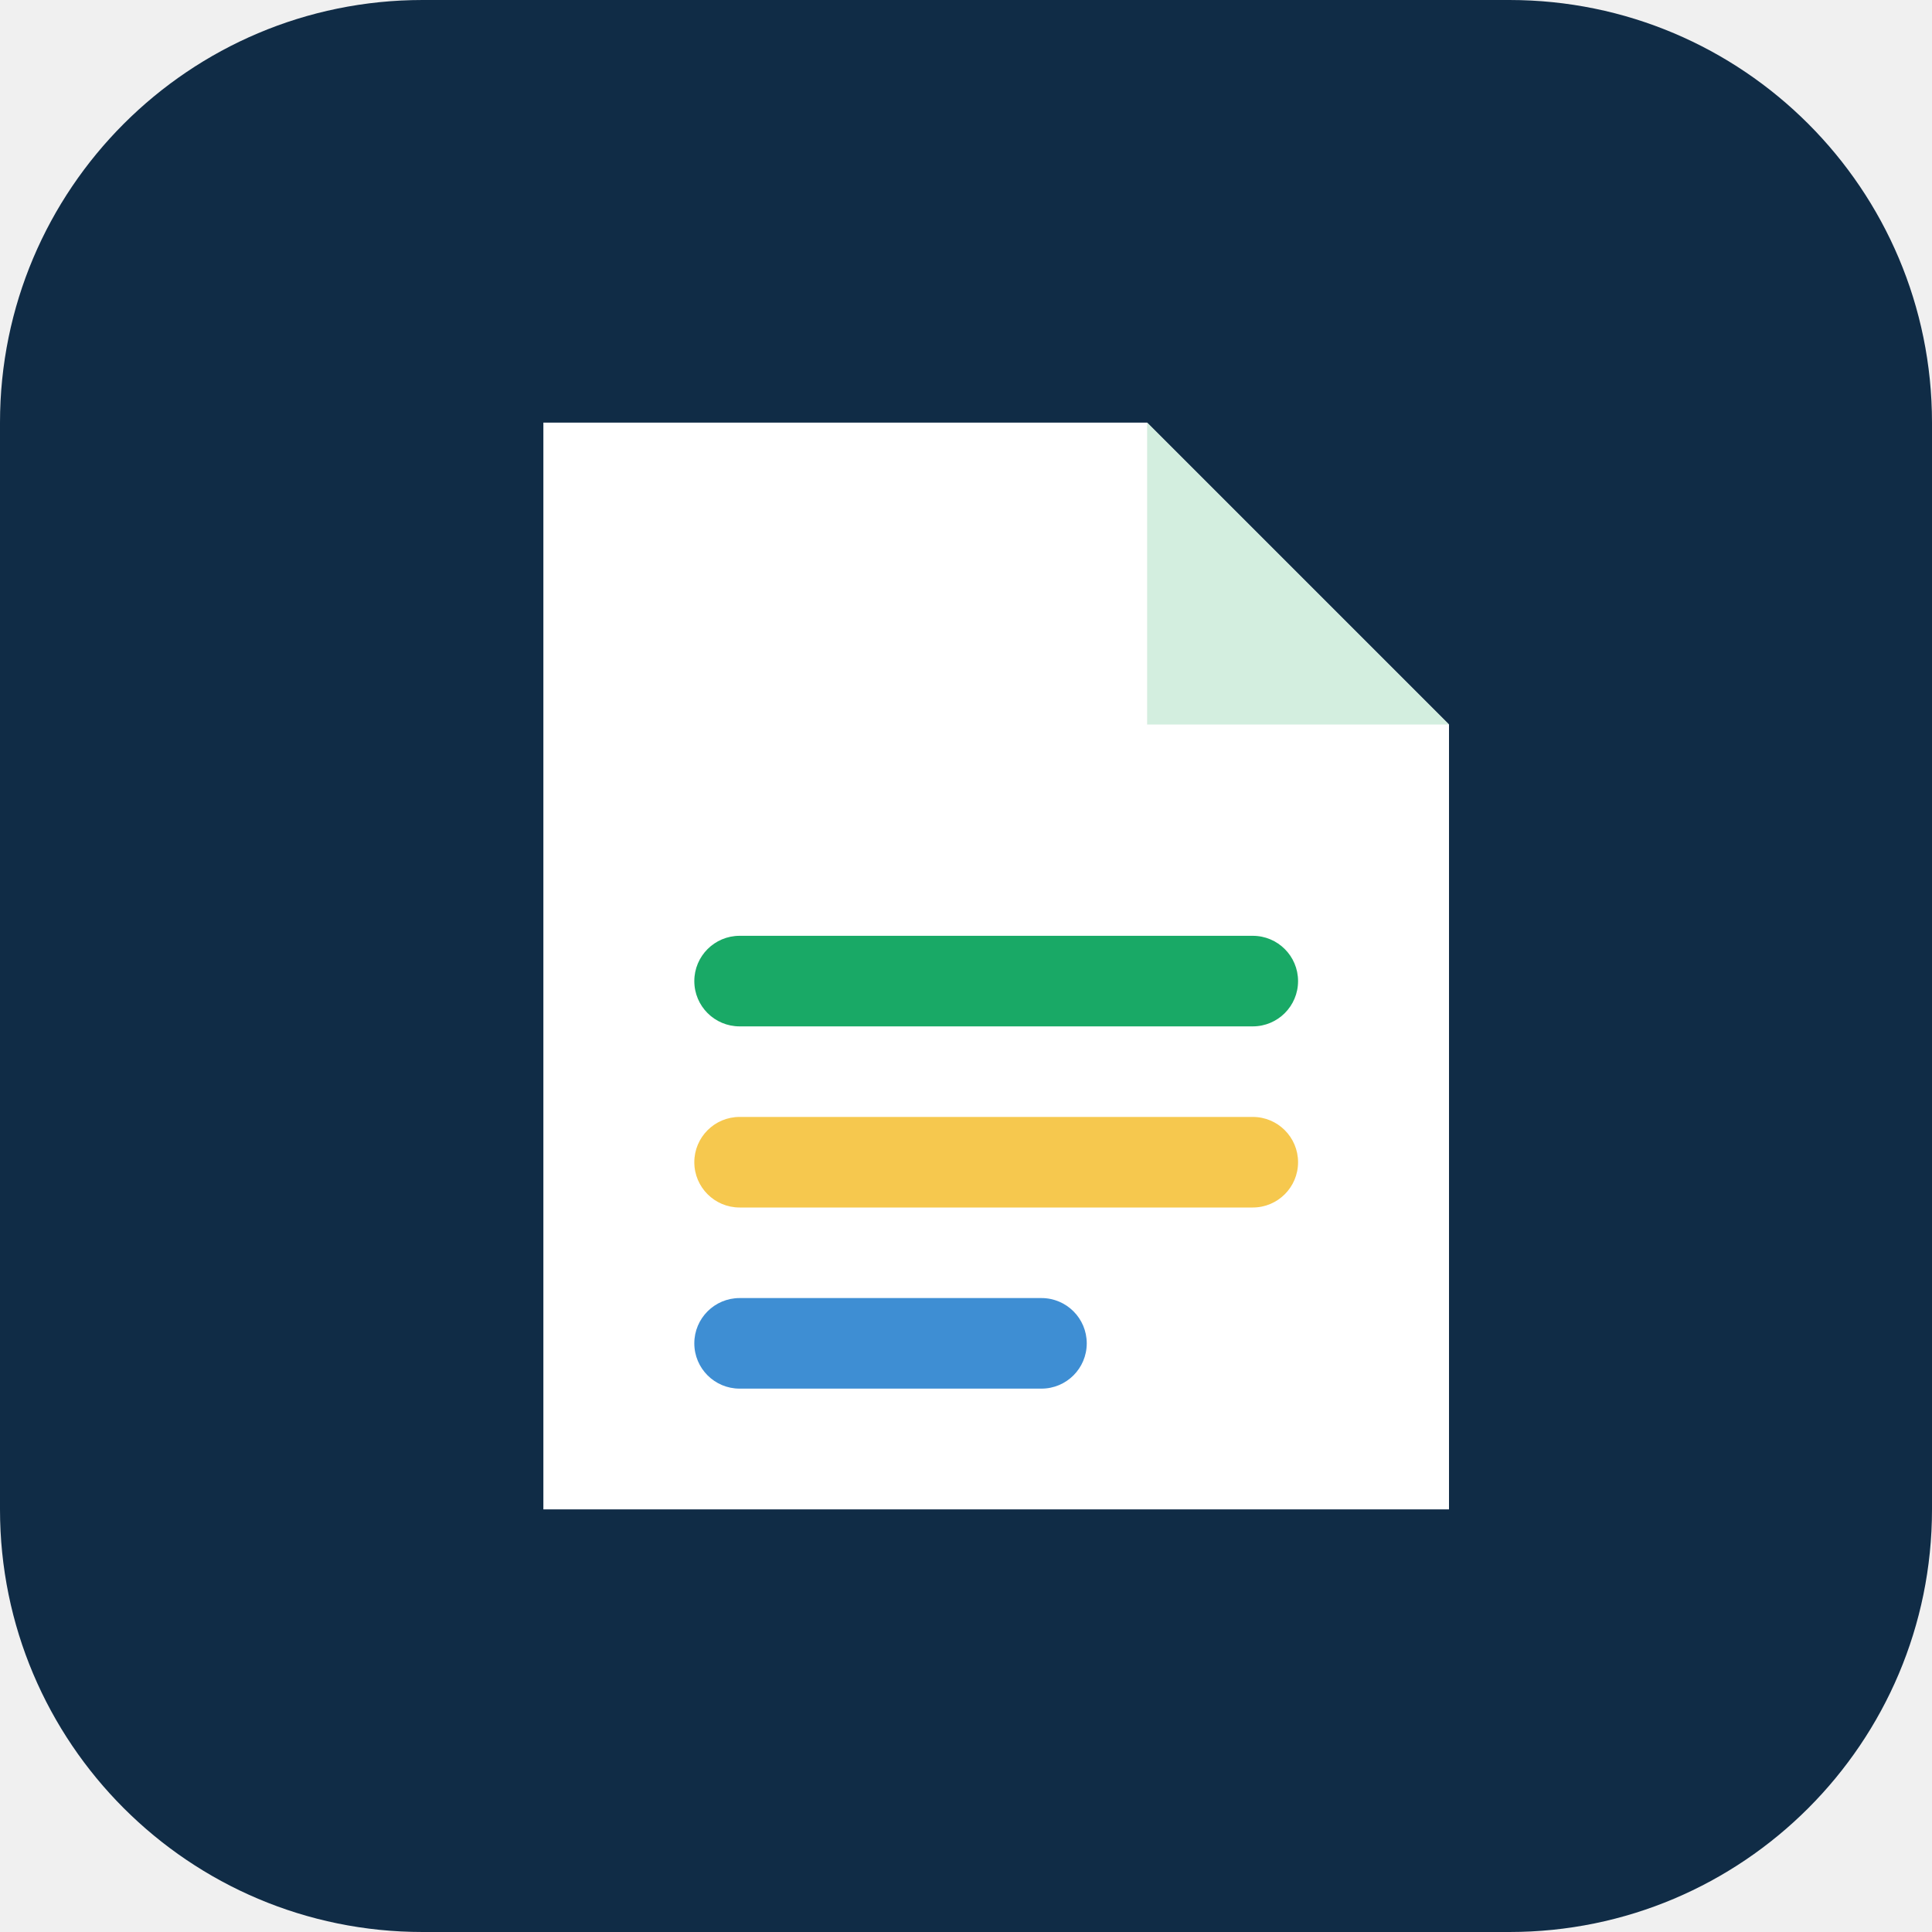
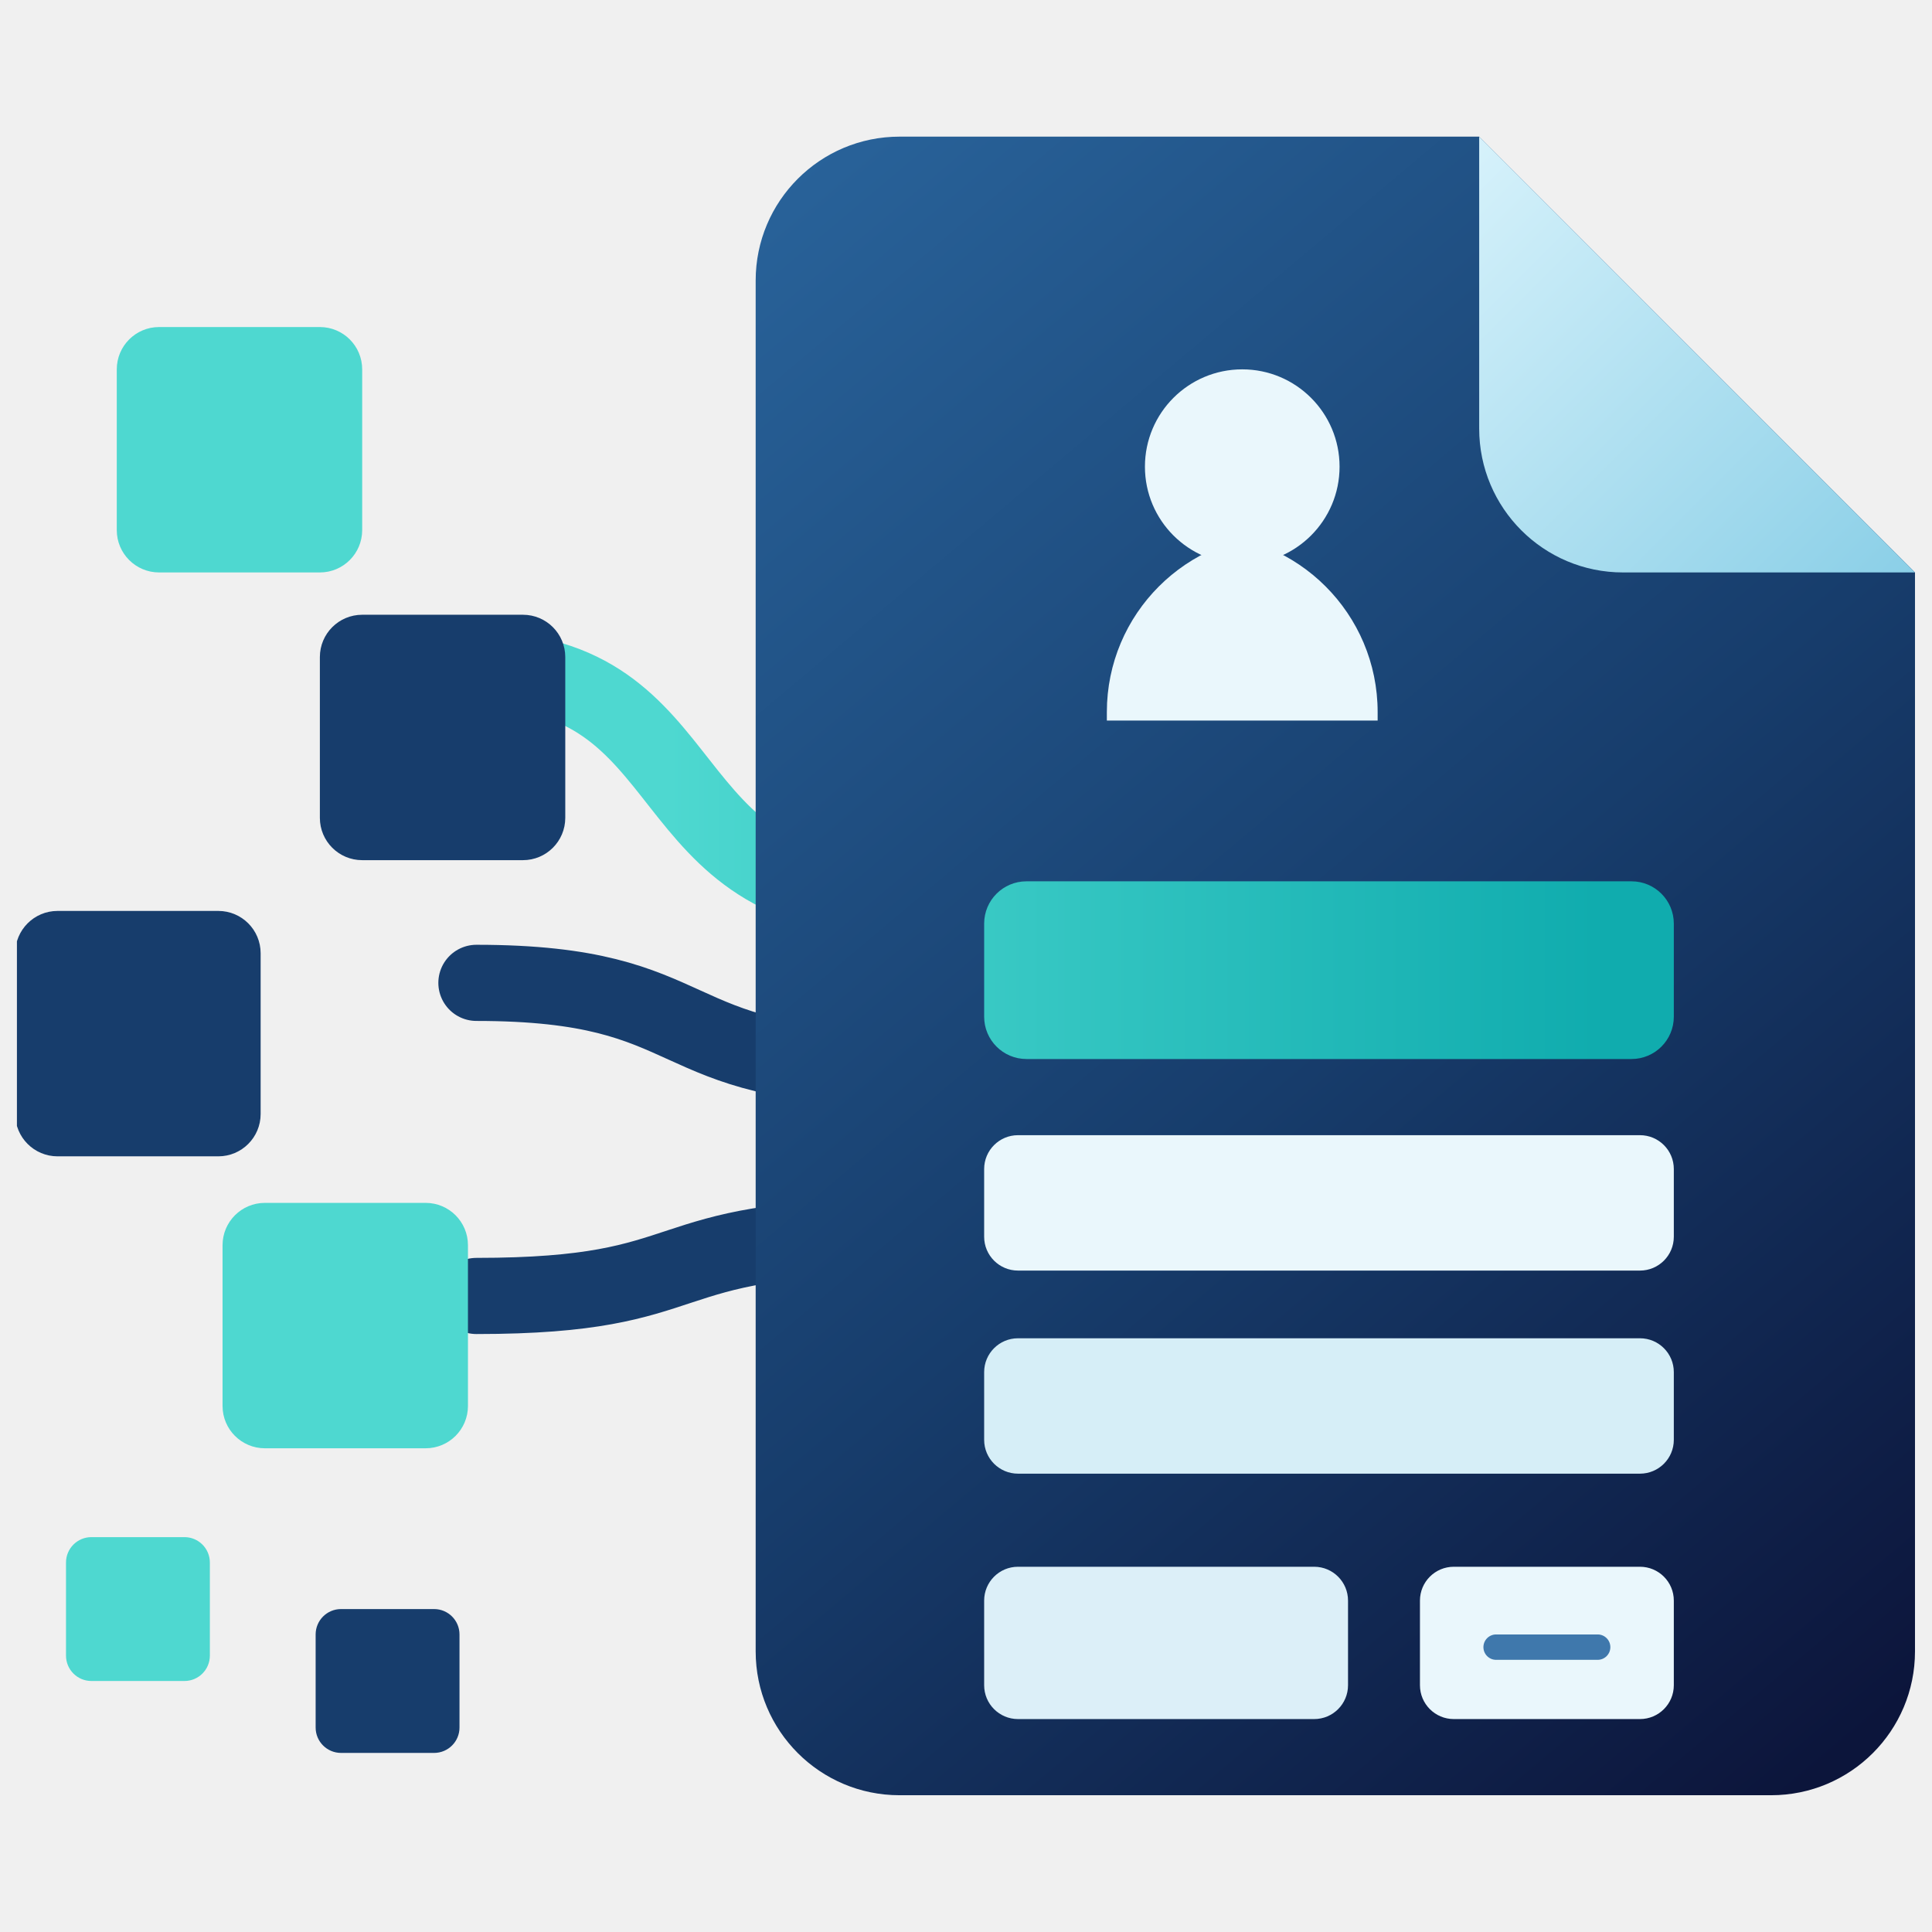
- <svg xmlns="http://www.w3.org/2000/svg" viewBox="0 0 64 64">
-   <rect width="64" height="64" rx="14" fill="#102c46" />
-   <path d="M18 14h20l10 10v26H18z" fill="#fff" />
-   <path d="M38 14v10h10" fill="#d3eedf" />
-   <rect x="23" y="31" width="20" height="3" rx="1.5" fill="#19a966" />
-   <rect x="23" y="37" width="20" height="3" rx="1.5" fill="#f6c84e" />
-   <rect x="23" y="43" width="13" height="3" rx="1.5" fill="#3e8ed3" />
+ <svg xmlns="http://www.w3.org/2000/svg" width="64" height="64" viewBox="-4 -5.995 456.62 456.62" fill="none">
+   <g clip-path="url(#clip0_2003_45)">
+     <path d="M108.6 152.3C163.6 152.3 148.6 206.3 208.6 206.3" stroke="url(#paint5_linear_2003_45)" stroke-width="18" stroke-linecap="round" />
+     <path d="M108.6 226.3C163.6 226.3 151.6 246.3 208.6 246.3" stroke="url(#paint6_linear_2003_45)" stroke-width="18" stroke-linecap="round" />
+     <path d="M108.6 300.3C163.6 300.3 148.6 286.3 208.6 286.3" stroke="url(#paint7_linear_2003_45)" stroke-width="18" stroke-linecap="round" />
+     <path d="M71.6 71.3H33.6C28.077 71.3 23.6 75.777 23.6 81.3V119.3C23.6 124.823 28.077 129.3 33.6 129.3H71.6C77.123 129.3 81.6 124.823 81.6 119.3V81.3C81.6 75.777 77.123 71.3 71.6 71.3Z" fill="url(#paint8_linear_2003_45)" />
+     <path d="M119.6 139.3H81.6C76.077 139.3 71.6 143.777 71.6 149.3V187.3C71.6 192.823 76.077 197.3 81.6 197.3H119.6C125.123 197.3 129.6 192.823 129.6 187.3V149.3C129.6 143.777 125.123 139.3 119.6 139.3Z" fill="url(#paint9_linear_2003_45)" />
+     <path d="M47.6 209.3H9.6C4.077 209.3 -0.4 213.777 -0.4 219.3V257.3C-0.4 262.823 4.077 267.3 9.6 267.3H47.6C53.123 267.3 57.6 262.823 57.6 257.3V219.3C57.6 213.777 53.123 209.3 47.6 209.3Z" fill="#173D6C" />
+     <path d="M96.6 278.3H58.6C53.077 278.3 48.6 282.777 48.6 288.3V326.3C48.6 331.823 53.077 336.3 58.6 336.3H96.6C102.123 336.3 106.6 331.823 106.6 326.3V288.3C106.6 282.777 102.123 278.3 96.6 278.3Z" fill="url(#paint10_linear_2003_45)" />
+     <path d="M39.6 357.3H17.6C14.286 357.3 11.6 359.986 11.6 363.3V385.3C11.6 388.614 14.286 391.3 17.6 391.3H39.6C42.914 391.3 45.6 388.614 45.6 385.3V363.3C45.6 359.986 42.914 357.3 39.6 357.3Z" fill="#4ED8D0" />
+     <path d="M98.6 374.3H76.6C73.286 374.3 70.6 376.986 70.6 380.3V402.3C70.6 405.614 73.286 408.3 76.6 408.3H98.6C101.914 408.3 104.6 405.614 104.6 402.3V380.3C104.6 376.986 101.914 374.3 98.6 374.3Z" fill="#173D6C" />
+     <path d="M208.6 26.3H345.6L448.6 129.3V384.3C448.6 403.078 433.378 418.3 414.6 418.3H208.6C189.822 418.3 174.6 403.078 174.6 384.3V60.3C174.6 41.522 189.822 26.3 208.6 26.3Z" fill="url(#paint11_linear_2003_45)" />
+     <path d="M345.6 26.3L448.6 129.3H379.6C360.822 129.3 345.6 114.078 345.6 95.3V26.3Z" fill="url(#paint12_linear_2003_45)" />
+     <path d="M289.6 127.3C302.303 127.3 312.6 117.003 312.6 104.3C312.6 91.597 302.303 81.3 289.6 81.3C276.897 81.3 266.6 91.597 266.6 104.3C266.6 117.003 276.897 127.3 289.6 127.3Z" fill="#EAF7FC" />
+     <path d="M257.6 162.3C257.6 139.104 276.404 120.3 299.6 120.3H279.6C302.796 120.3 321.6 139.104 321.6 162.3V164.3H257.6V162.3Z" fill="#EAF7FC" />
+     <path d="M381.6 202.3H238.6C233.077 202.3 228.6 206.777 228.6 212.3V234.3C228.6 239.823 233.077 244.3 238.6 244.3H381.6C387.123 244.3 391.6 239.823 391.6 234.3V212.3C391.6 206.777 387.123 202.3 381.6 202.3Z" fill="url(#paint13_linear_2003_45)" />
+     <path d="M383.6 262.3H236.6C232.182 262.3 228.6 265.882 228.6 270.3V286.3C228.6 290.718 232.182 294.3 236.6 294.3H383.6C388.018 294.3 391.6 290.718 391.6 286.3V270.3C391.6 265.882 388.018 262.3 383.6 262.3Z" fill="#EAF7FC" />
+     <path d="M383.6 310.3H236.6C232.182 310.3 228.6 313.882 228.6 318.3V334.3C228.6 338.718 232.182 342.3 236.6 342.3H383.6C388.018 342.3 391.6 338.718 391.6 334.3V318.3C391.6 313.882 388.018 310.3 383.6 310.3Z" fill="#D6EEF7" />
+     <path d="M306.6 364.3H236.6C232.182 364.3 228.6 367.882 228.6 372.3V392.3C228.6 396.718 232.182 400.3 236.6 400.3H306.6C311.018 400.3 314.6 396.718 314.6 392.3V372.3C314.6 367.882 311.018 364.3 306.6 364.3Z" fill="#DCEFF8" />
+     <path d="M383.6 364.3H339.6C335.182 364.3 331.6 367.882 331.6 372.3V392.3C331.6 396.718 335.182 400.3 339.6 400.3H383.6C388.018 400.3 391.6 396.718 391.6 392.3V372.3C391.6 367.882 388.018 364.3 383.6 364.3Z" fill="#EAF7FC" />
+     <path opacity="0.9" d="M373.6 380.3H349.6C347.943 380.3 346.6 381.643 346.6 383.3C346.6 384.957 347.943 386.3 349.6 386.3H373.6C375.257 386.3 376.6 384.957 376.6 383.3C376.6 381.643 375.257 380.3 373.6 380.3Z" fill="#2C6AA3" />
+   </g>
+   <defs>
+     <linearGradient id="paint5_linear_2003_45" x1="153.6" y1="-93.7" x2="373.6" y2="-93.7" gradientUnits="userSpaceOnUse">
+       <stop stop-color="#4ED8D0" />
+       <stop offset="1" stop-color="#10ACAE" />
+     </linearGradient>
+     <linearGradient id="paint6_linear_2003_45" x1="-46.4" y1="-93.7" x2="73.6" y2="26.3" gradientUnits="userSpaceOnUse">
+       <stop stop-color="#4785BF" />
+       <stop offset="1" stop-color="#173D6C" />
+     </linearGradient>
+     <linearGradient id="paint7_linear_2003_45" x1="-46.4" y1="-93.7" x2="73.6" y2="26.3" gradientUnits="userSpaceOnUse">
+       <stop stop-color="#4785BF" />
+       <stop offset="1" stop-color="#173D6C" />
+     </linearGradient>
+     <linearGradient id="paint8_linear_2003_45" x1="153.6" y1="-93.7" x2="373.6" y2="-93.7" gradientUnits="userSpaceOnUse">
+       <stop stop-color="#4ED8D0" />
+       <stop offset="1" stop-color="#10ACAE" />
+     </linearGradient>
+     <linearGradient id="paint9_linear_2003_45" x1="-46.4" y1="-93.7" x2="73.6" y2="26.3" gradientUnits="userSpaceOnUse">
+       <stop stop-color="#4785BF" />
+       <stop offset="1" stop-color="#173D6C" />
+     </linearGradient>
+     <linearGradient id="paint10_linear_2003_45" x1="153.6" y1="-93.7" x2="373.6" y2="-93.7" gradientUnits="userSpaceOnUse">
+       <stop stop-color="#4ED8D0" />
+       <stop offset="1" stop-color="#10ACAE" />
+     </linearGradient>
+     <linearGradient id="paint11_linear_2003_45" x1="113.6" y1="26.3" x2="433.6" y2="406.3" gradientUnits="userSpaceOnUse">
+       <stop stop-color="#2C6AA3" />
+       <stop offset="0.58" stop-color="#173D6C" />
+       <stop offset="1" stop-color="#0C153B" />
+     </linearGradient>
+     <linearGradient id="paint12_linear_2003_45" x1="343.6" y1="26.3" x2="468.6" y2="151.3" gradientUnits="userSpaceOnUse">
+       <stop stop-color="#D7F2FB" />
+       <stop offset="1" stop-color="#7BC8E3" />
+     </linearGradient>
+     <linearGradient id="paint13_linear_2003_45" x1="153.6" y1="-93.7" x2="373.6" y2="-93.7" gradientUnits="userSpaceOnUse">
+       <stop stop-color="#4ED8D0" />
+       <stop offset="1" stop-color="#10ACAE" />
+     </linearGradient>
+     <clipPath id="clip0_2003_45">
+       <rect width="1565.2" height="418.6" fill="white" />
+     </clipPath>
+   </defs>
</svg>
